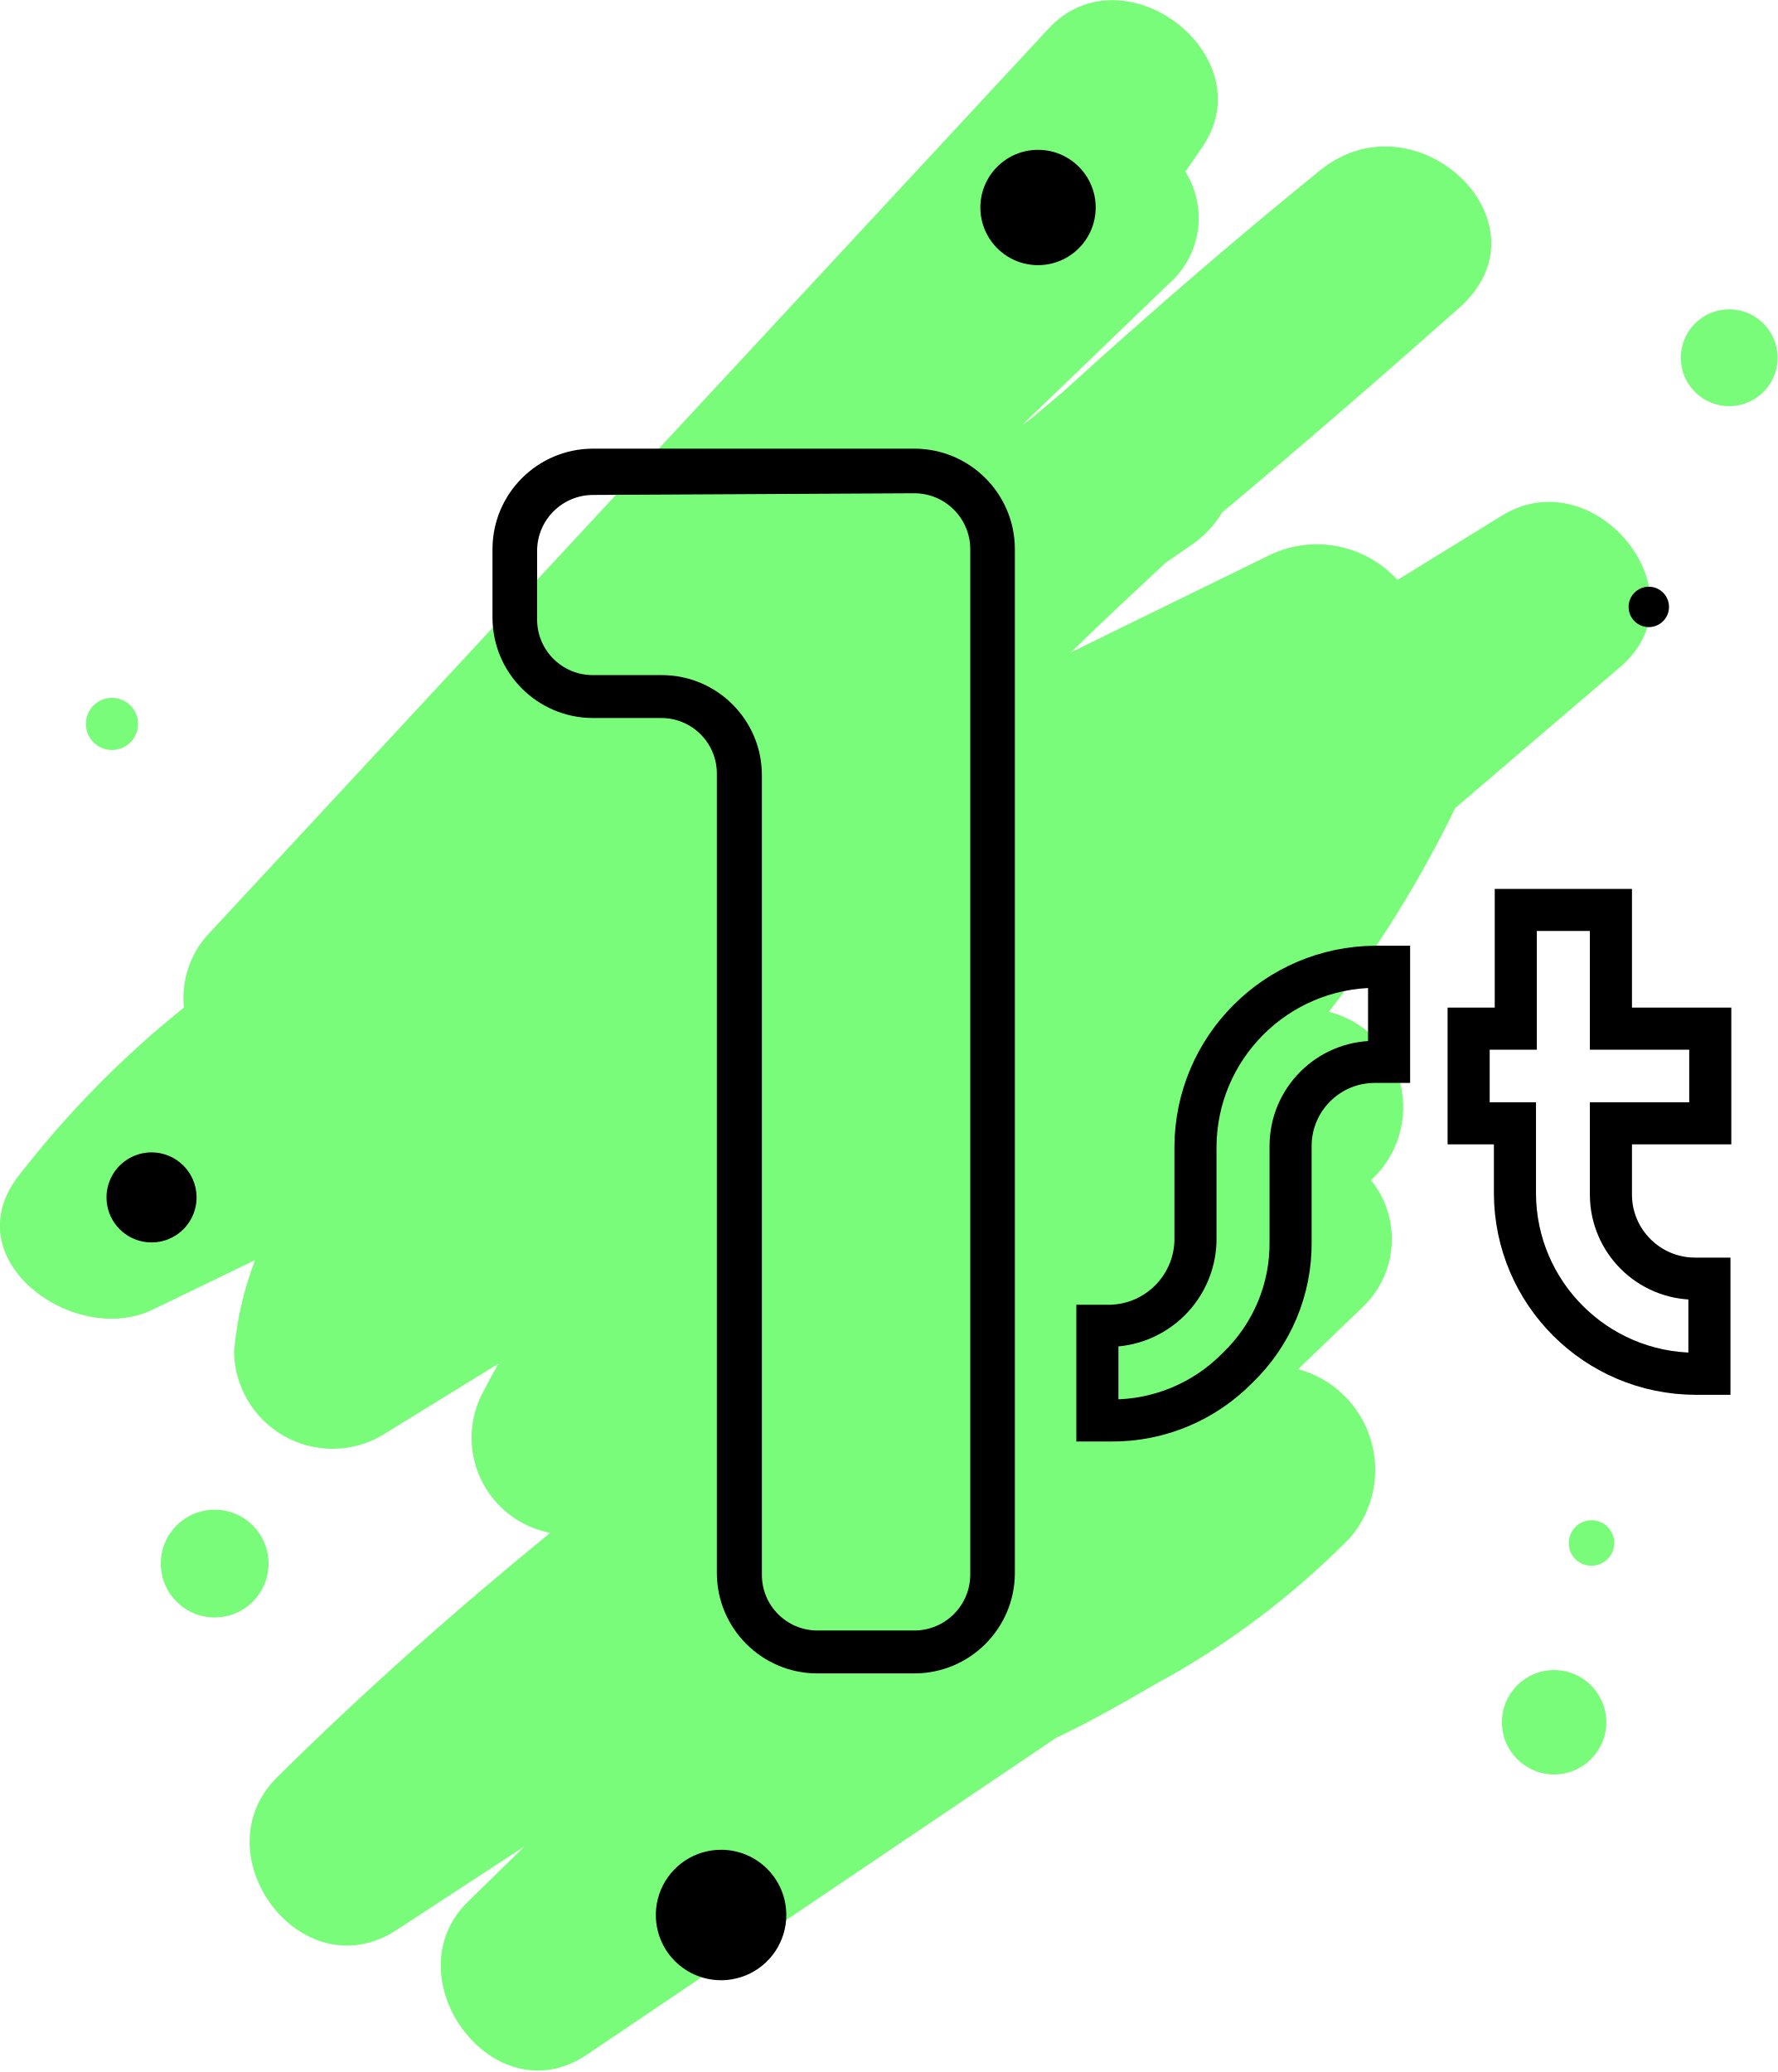
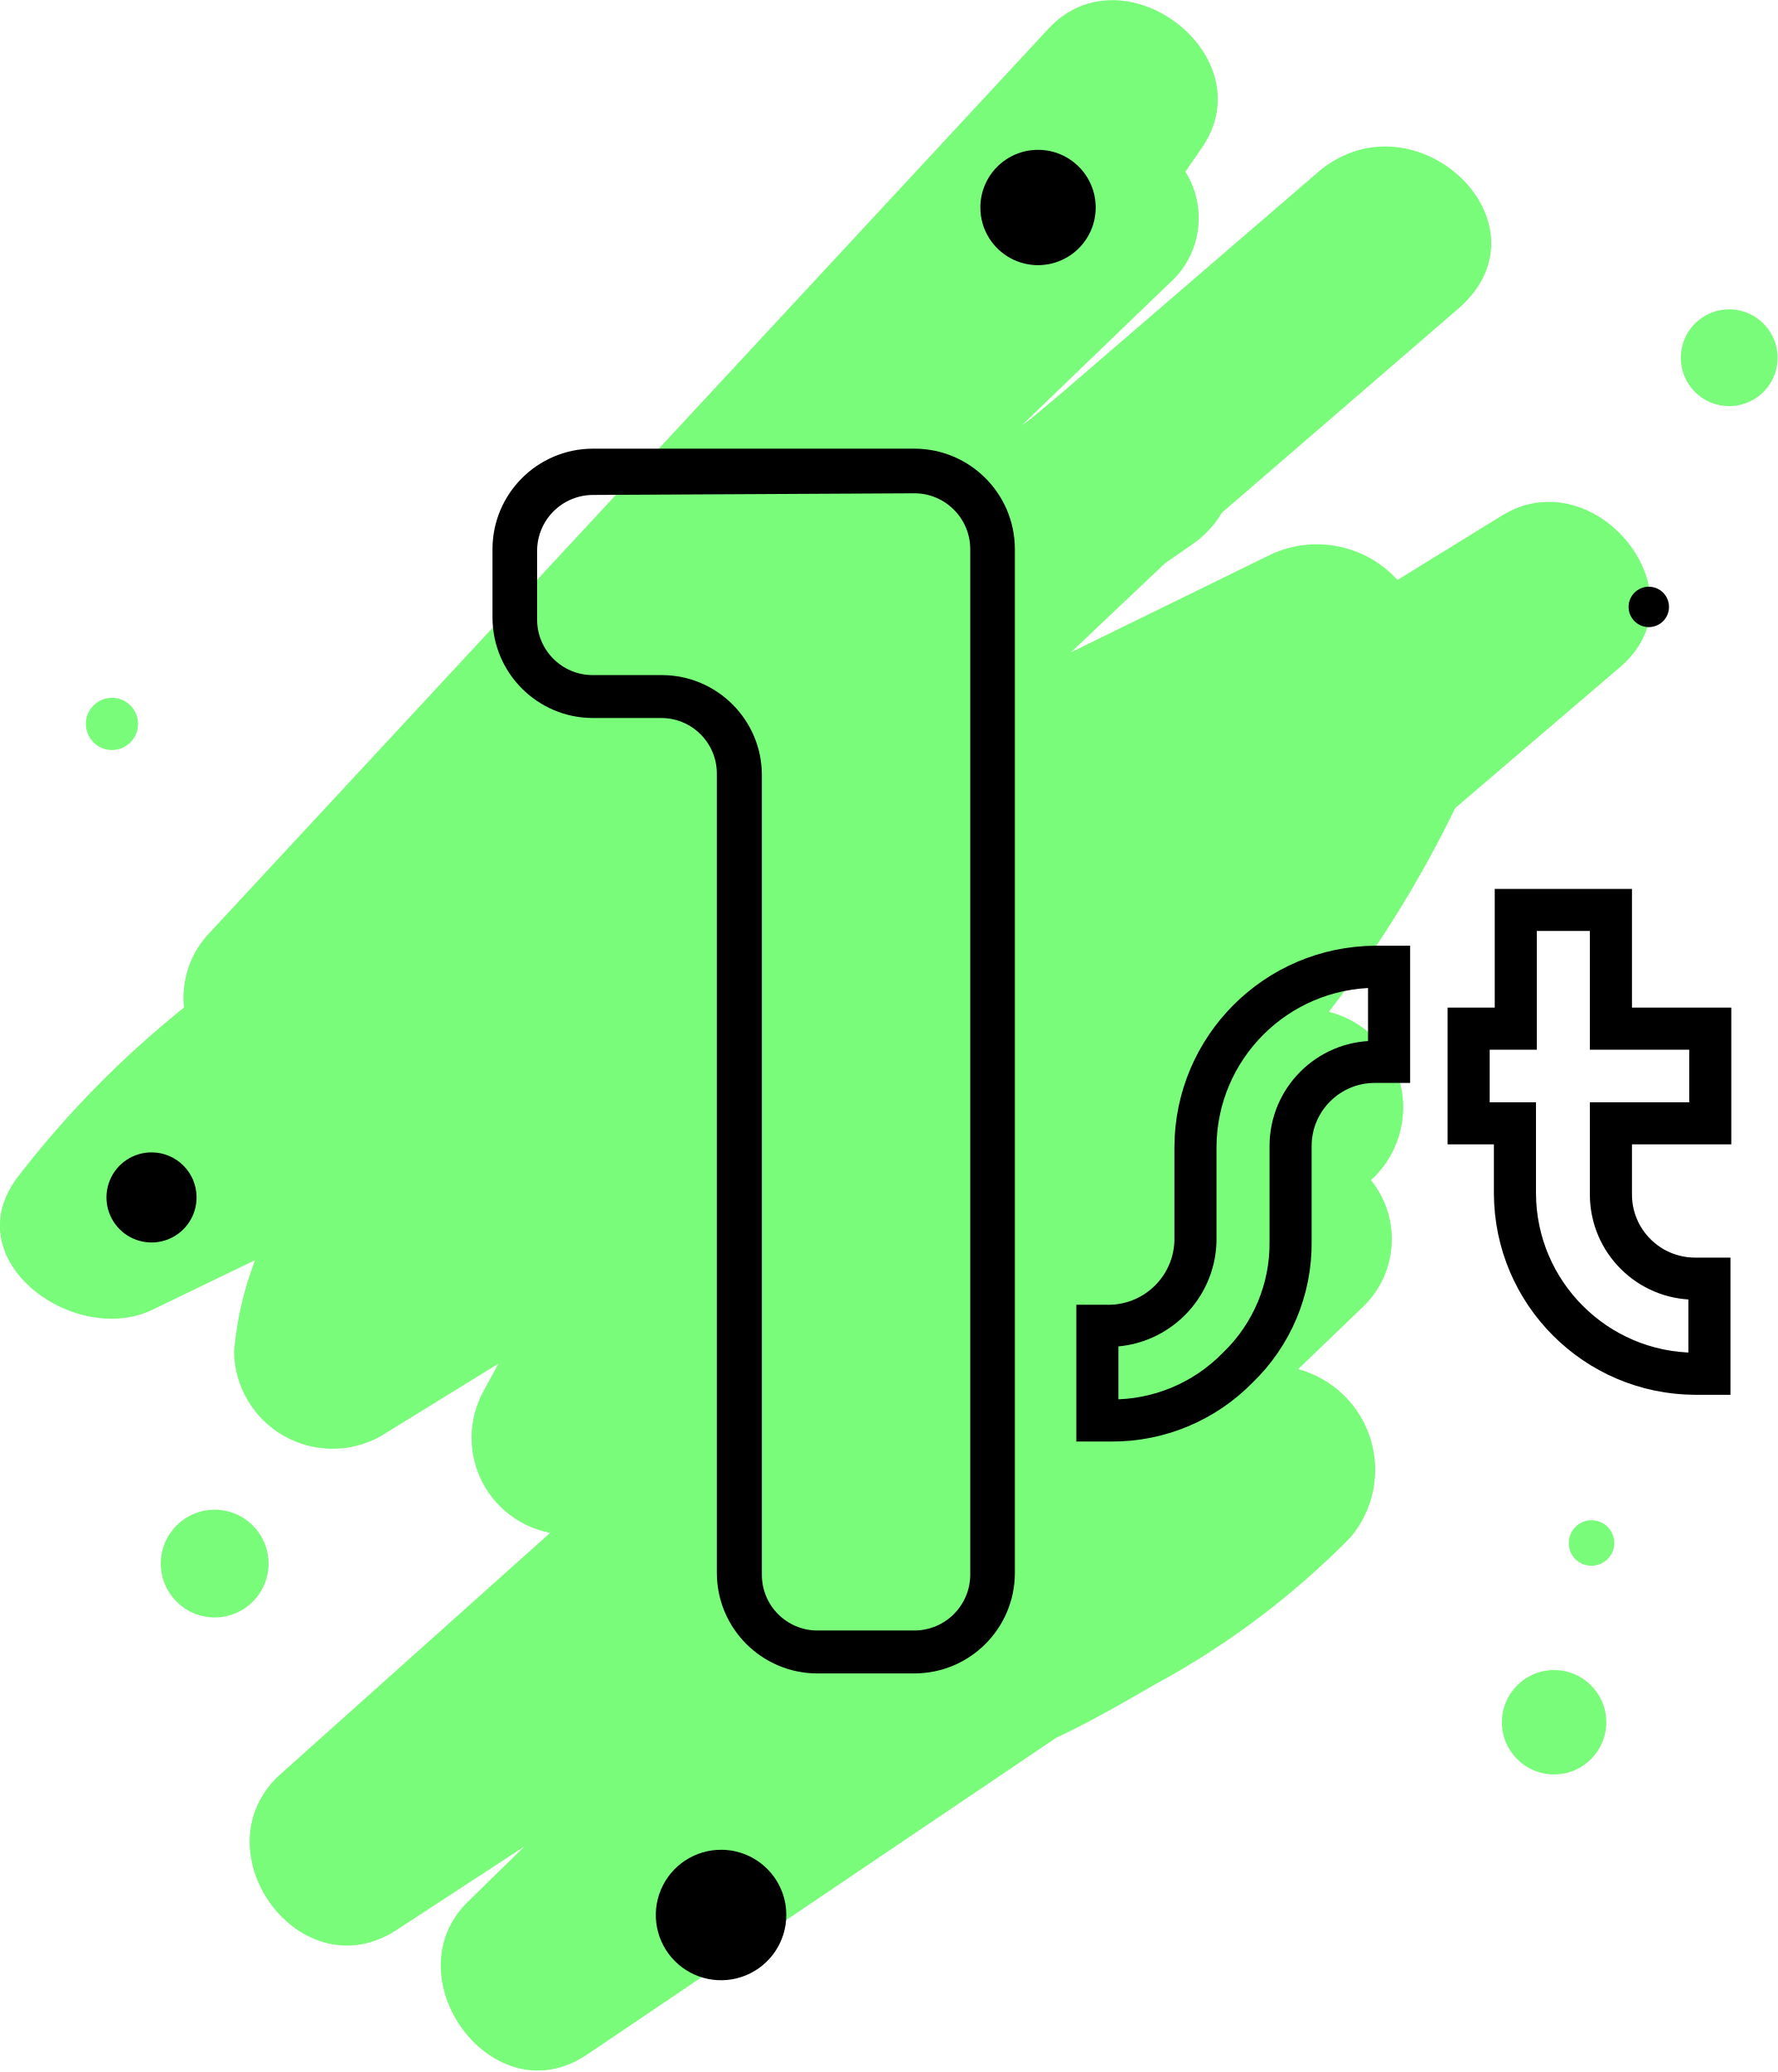
- <svg xmlns="http://www.w3.org/2000/svg" id="1st" data-name="1st" viewBox="0 0 42.23 49.23">
-   <defs>
-     <style>.cls-1{fill:#79fc79}.cls-2{fill:none;stroke:#000;stroke-miterlimit:10}</style>
-   </defs>
-   <g id="_1st" data-name="1st">
-     <path d="M51.12,26.75l-2.48,1.53a2.59,2.59,0,0,0-3-.61L40.88,30c.74-.72,1.49-1.42,2.24-2.12l.62-.43a2.42,2.42,0,0,0,.73-.77c1.9-1.59,3.77-3.21,5.63-4.86,2.27-2-1-5.12-3.29-3.28-2.1,1.7-4.14,3.47-6.14,5.29l-.74.62-.21.15,3.49-3.36a2.07,2.07,0,0,0,.39-2.66L44,18c1.49-2.18-1.87-4.74-3.65-2.82L20.45,36.63a2.24,2.24,0,0,0-.64,1.81,23.62,23.62,0,0,0-3.93,4c-1.55,2,1.33,4.07,3.18,3.18l2.44-1.18A7.89,7.89,0,0,0,21,46.62a2.34,2.34,0,0,0,3.49,2l2.79-1.72c-.12.21-.23.42-.34.63a2.3,2.3,0,0,0,1.57,3.39c-2.24,1.83-4.41,3.75-6.48,5.8-1.85,1.82.55,5.09,2.81,3.65l3.06-2-1.33,1.3c-1.86,1.79.58,5.15,2.81,3.65l11.15-7.53c.81-.38,1.59-.83,2.35-1.27a19.55,19.55,0,0,0,4.64-3.49,2.48,2.48,0,0,0-1.24-4l1.55-1.49a2.23,2.23,0,0,0,.18-3,2.34,2.34,0,0,0-1-4,27.74,27.74,0,0,0,3-4.84l3.87-3.31C56,28.67,53.35,25.38,51.12,26.75Z" class="cls-1" transform="translate(-15.44 -14.5)" />
-     <path d="M37.17,54.26H34.85a2.39,2.39,0,0,1-2.38-2.38v-19a1.32,1.32,0,0,0-1.31-1.32H29.52a2.39,2.39,0,0,1-2.38-2.38V27.54a2.39,2.39,0,0,1,2.38-2.38h7.65a2.39,2.39,0,0,1,2.38,2.38V51.88A2.39,2.39,0,0,1,37.17,54.26Zm-7.65-28a1.33,1.33,0,0,0-1.32,1.32v1.64a1.32,1.32,0,0,0,1.32,1.32h1.64a2.38,2.38,0,0,1,2.38,2.38v19a1.32,1.32,0,0,0,1.31,1.32h2.32a1.33,1.33,0,0,0,1.32-1.32V27.54a1.33,1.33,0,0,0-1.32-1.32Z" transform="translate(-15.44 -14.5)" />
-     <path d="M49.44,37.47v2.26H49.1a2,2,0,0,0-2,2V44a4.09,4.09,0,0,1-1.26,3,4.16,4.16,0,0,1-3,1.25h-.33V46h.33a2.07,2.07,0,0,0,2-2V41.75a4.3,4.3,0,0,1,4.28-4.28Z" class="cls-2" transform="translate(-16.44 -14.5)" />
-     <path d="M50.33,38.94h1.12V36.12h2.26v2.82h2.36v2.25H53.71v1.69a2,2,0,0,0,2,2h.34v2.26h-.34a4.3,4.3,0,0,1-4.28-4.28V41.19H50.33Z" class="cls-2" transform="translate(-15.44 -14.5)" />
-     <path d="M57.67,23a1.15,1.15,0,1,1-1.15-1.15A1.15,1.15,0,0,1,57.67,23Z" class="cls-1" transform="translate(-15.44 -14.5)" />
-     <circle cx="5.1" cy="37.15" r="1.28" class="cls-1" />
-     <path d="M18.72,31.7a.62.62,0,1,1-1.24,0,.62.62,0,0,1,1.24,0Z" class="cls-1" transform="translate(-15.44 -14.5)" />
-     <path d="M53.6,55.42a1.24,1.24,0,1,1-2.48,0,1.24,1.24,0,0,1,2.48,0Z" class="cls-1" transform="translate(-15.44 -14.5)" />
-     <path d="M52.71,51.17a.54.54,0,1,1,.53.53A.53.53,0,0,1,52.71,51.17Z" class="cls-1" transform="translate(-15.44 -14.5)" />
-     <path d="M20.11,42.94a1.07,1.07,0,1,1-1.06-1.06A1.07,1.07,0,0,1,20.11,42.94Z" transform="translate(-15.44 -14.5)" />
-     <circle cx="24.66" cy="4.93" r="1.37" />
-     <path d="M34.12,60a1.55,1.55,0,1,1-1.54-1.55A1.55,1.55,0,0,1,34.12,60Z" transform="translate(-15.44 -14.5)" />
-     <circle cx="39.17" cy="14.42" r=".48" />
+ <svg xmlns="http://www.w3.org/2000/svg" viewBox="0 0 42.23 49.23">
+   <path d="M35.68 12.25l-2.48 1.53a2.59 2.59 0 0 0-3-.61l-4.76 2.33 2.24-2.12.62-.43a2.42 2.42 0 0 0 .73-.77l5.63-4.86c2.27-2-1-5.12-3.29-3.28l-6.14 5.29-.74.62-.21.15 3.49-3.36a2.07 2.07 0 0 0 .39-2.66l.4-.58c1.49-2.18-1.87-4.74-3.65-2.82L5.01 22.13a2.24 2.24 0 0 0-.64 1.81 23.62 23.62 0 0 0-3.93 4c-1.55 2 1.33 4.07 3.18 3.18l2.44-1.18a7.89 7.89 0 0 0-.5 2.18 2.34 2.34 0 0 0 3.49 2l2.79-1.72-.34.63a2.3 2.3 0 0 0 1.57 3.39l-6.48 5.8c-1.85 1.82.55 5.09 2.81 3.65l3.06-2-1.33 1.3c-1.86 1.79.58 5.15 2.81 3.65l11.15-7.53c.81-.38 1.59-.83 2.35-1.27a19.55 19.55 0 0 0 4.64-3.49 2.48 2.48 0 0 0-1.24-4l1.55-1.49a2.23 2.23 0 0 0 .18-3 2.34 2.34 0 0 0-1-4 27.74 27.74 0 0 0 3-4.84l3.87-3.31c2.12-1.72-.53-5.01-2.76-3.64z" fill="#79fc79" />
+   <path d="M21.73 39.76h-2.32a2.39 2.39 0 0 1-2.38-2.38v-19a1.32 1.32 0 0 0-1.31-1.32h-1.64a2.39 2.39 0 0 1-2.38-2.38v-1.64a2.39 2.39 0 0 1 2.38-2.38h7.65a2.39 2.39 0 0 1 2.38 2.38v24.34a2.39 2.39 0 0 1-2.38 2.38zm-7.65-28a1.33 1.33 0 0 0-1.32 1.32v1.64a1.32 1.32 0 0 0 1.32 1.32h1.64a2.38 2.38 0 0 1 2.38 2.38v19a1.32 1.32 0 0 0 1.31 1.32h2.32a1.33 1.33 0 0 0 1.32-1.32V13.04a1.33 1.33 0 0 0-1.32-1.32z" />
+   <path d="M33 22.97v2.26h-.34a2 2 0 0 0-2 2v2.27a4.09 4.09 0 0 1-1.26 3 4.16 4.16 0 0 1-3 1.25h-.33V31.5h.33a2.07 2.07 0 0 0 2-2v-2.25a4.3 4.3 0 0 1 4.28-4.28zm1.89 1.47h1.12v-2.82h2.26v2.82h2.36v2.25h-2.36v1.69a2 2 0 0 0 2 2h.34v2.26h-.34a4.3 4.3 0 0 1-4.28-4.28v-1.67h-1.1z" fill="none" stroke="#000" stroke-miterlimit="10" />
+   <g fill="#79fc79">
+     <path d="M42.23 8.5a1.15 1.15 0 0 1-1.963.813 1.15 1.15 0 0 1 .813-1.963 1.15 1.15 0 0 1 1.15 1.15z" />
+     <circle cx="5.1" cy="37.15" r="1.28" />
+     <path d="M3.28 17.2a.62.62 0 1 1-.62-.62.62.62 0 0 1 .62.62zm34.88 23.72a1.24 1.24 0 1 1-1.24-1.24 1.24 1.24 0 0 1 1.24 1.24zm-.89-4.25a.54.54 0 1 1 .53.53.53.53 0 0 1-.53-.53z" />
  </g>
+   <path d="M4.67 28.44a1.07 1.07 0 0 1-1.827.767 1.07 1.07 0 0 1 .767-1.827 1.07 1.07 0 0 1 1.06 1.06z" />
+   <circle cx="24.66" cy="4.93" r="1.37" />
+   <path d="M18.68 45.5a1.55 1.55 0 0 1-2.65 1.092 1.55 1.55 0 0 1 1.11-2.642 1.55 1.55 0 0 1 1.54 1.55z" />
+   <circle cx="39.17" cy="14.42" r=".48" />
</svg>
